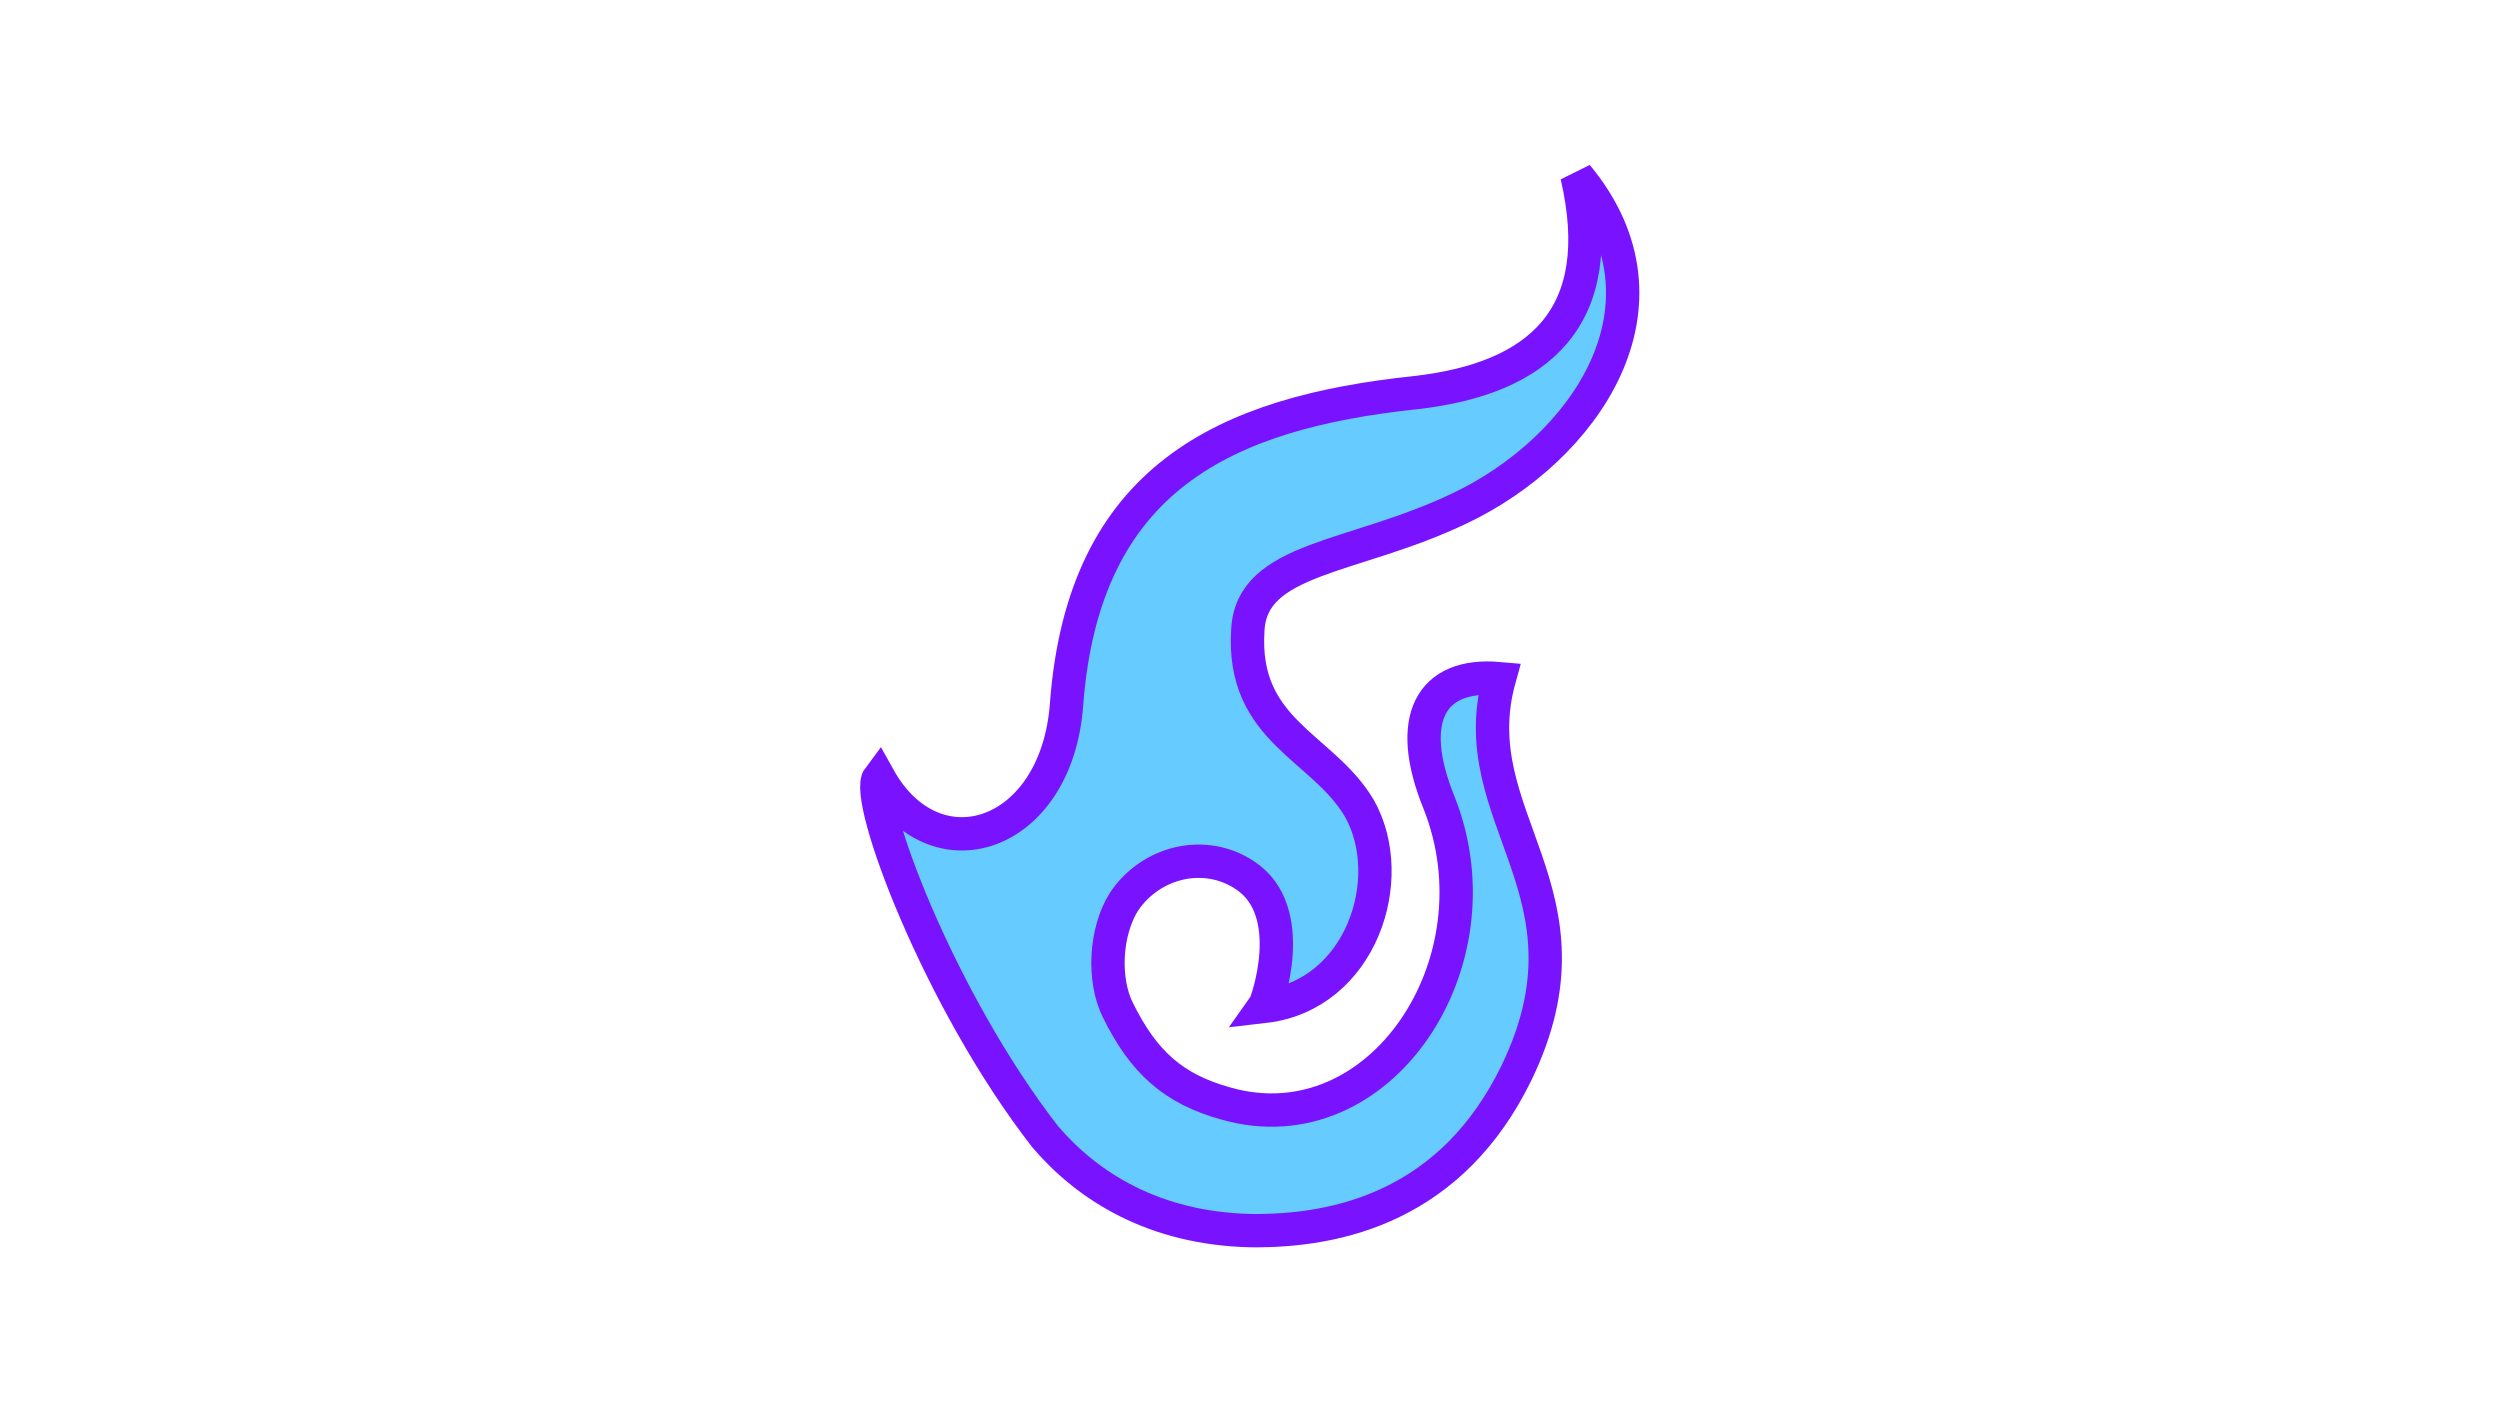
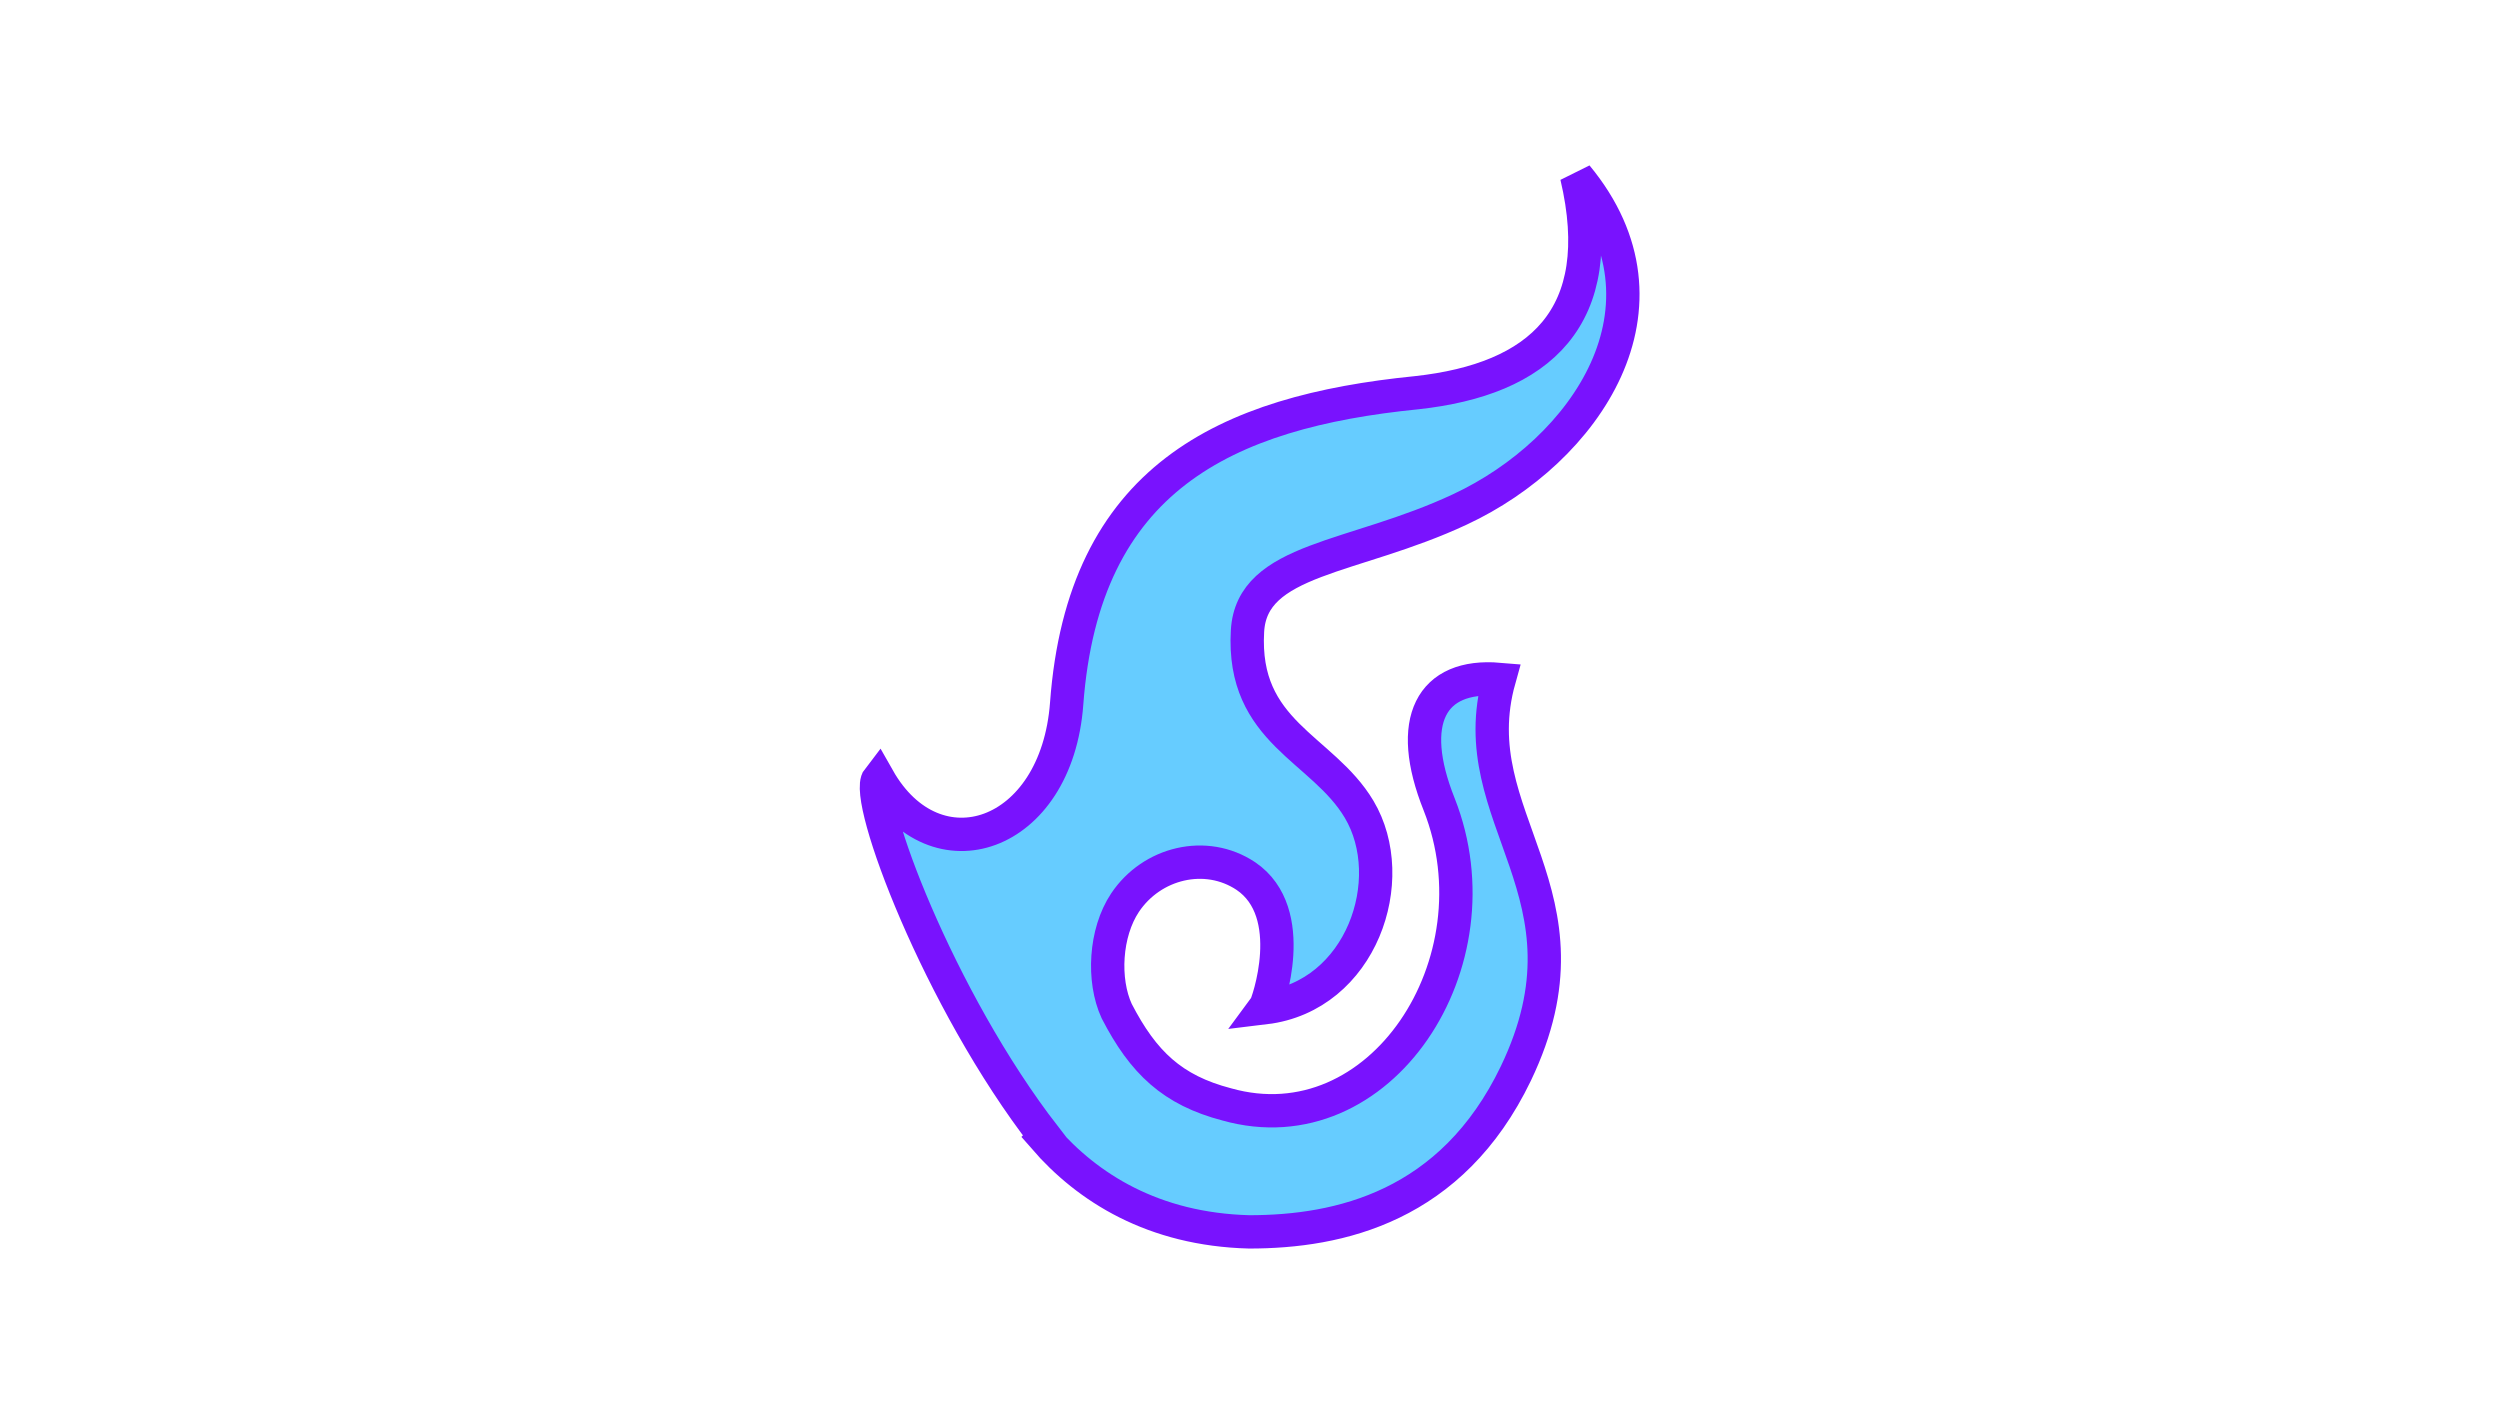
- <svg xmlns="http://www.w3.org/2000/svg" version="1.1" width="300" height="168.75" viewBox="0 0 300 168.75">
-   <g transform="matrix(1,0,0,1,150,84.375)">
-     <path d="M-24.555,52.062 C-37.413,35.545 -46.376,11.356 -44.545,8.935 C-37.843,20.987 -23.196,16.194 -22.016,0.164 C-19.981,-27.012 -3.014,-34.843 19.887,-37.261 C34.697,-38.94 43.175,-46.317 39.233,-63.305 C52.184,-47.689 40.067,-30.427 25.122,-23.357 C12.405,-17.27 0.17,-17.57 -0.261,-8.749 C-1.035,3.376 8.736,5.181 13.125,12.621 C17.894,21.071 13.344,35.051 1.727,36.394 L1.727,36.394 C2.011,35.999 5.949,24.991 -0.585,20.669 C-5.411,17.435 -11.89,19.008 -15.124,23.834 C-17.38,27.425 -17.672,33.163 -15.866,36.813 C-12.807,43.021 -9.261,46.304 -2.825,48.066 C15.581,53.258 30.332,31.108 22.671,11.912 C18.659,2.022 21.56,-3.688 29.923,-2.94 C25.266,13.822 42.445,22.651 31.993,44.337 C24.269,60.233 10.758,63.444 0.024,63.3 C-11.484,63.015 -19.41,58.062 -24.555,52.062 Z" fill="#6cf" stroke-width="4" stroke="#7912fe" />
-   </g>
+ <svg xmlns="http://www.w3.org/2000/svg" width="300" height="168.8" viewBox="0 0 300 168.75">
+   <path d="M125.4 136.4c-12.8-16.5-21.8-40.7-20-43 6.8 12 21.4 7.2 22.6-9 2-27 19-35 42-37.3 14.7-1.6 23.2-9 19.2-26 13 15.7 1 33-14 40-12.8 6-25 5.8-25.5 14.6-.7 12.2 9 14 13.4 21.4 5 8.4.3 22.4-11.3 23.8.3-.4 4.2-11.4-2.3-15.8-4.8-3.2-11.3-1.6-14.5 3.2-2.4 3.6-2.7 9.3-1 13 3.2 6.2 6.7 9.5 13.2 11.2 18.4 5.2 33-17 25.5-36-4-10-1-15.7 7.2-15-4.7 16.8 12.4 25.6 2 47.3-7.7 16-21.2 19-32 19-11.5-.3-19.4-5.3-24.6-11.3z" fill="#6cf" stroke-width="4" stroke="#7912fe" />
</svg>
